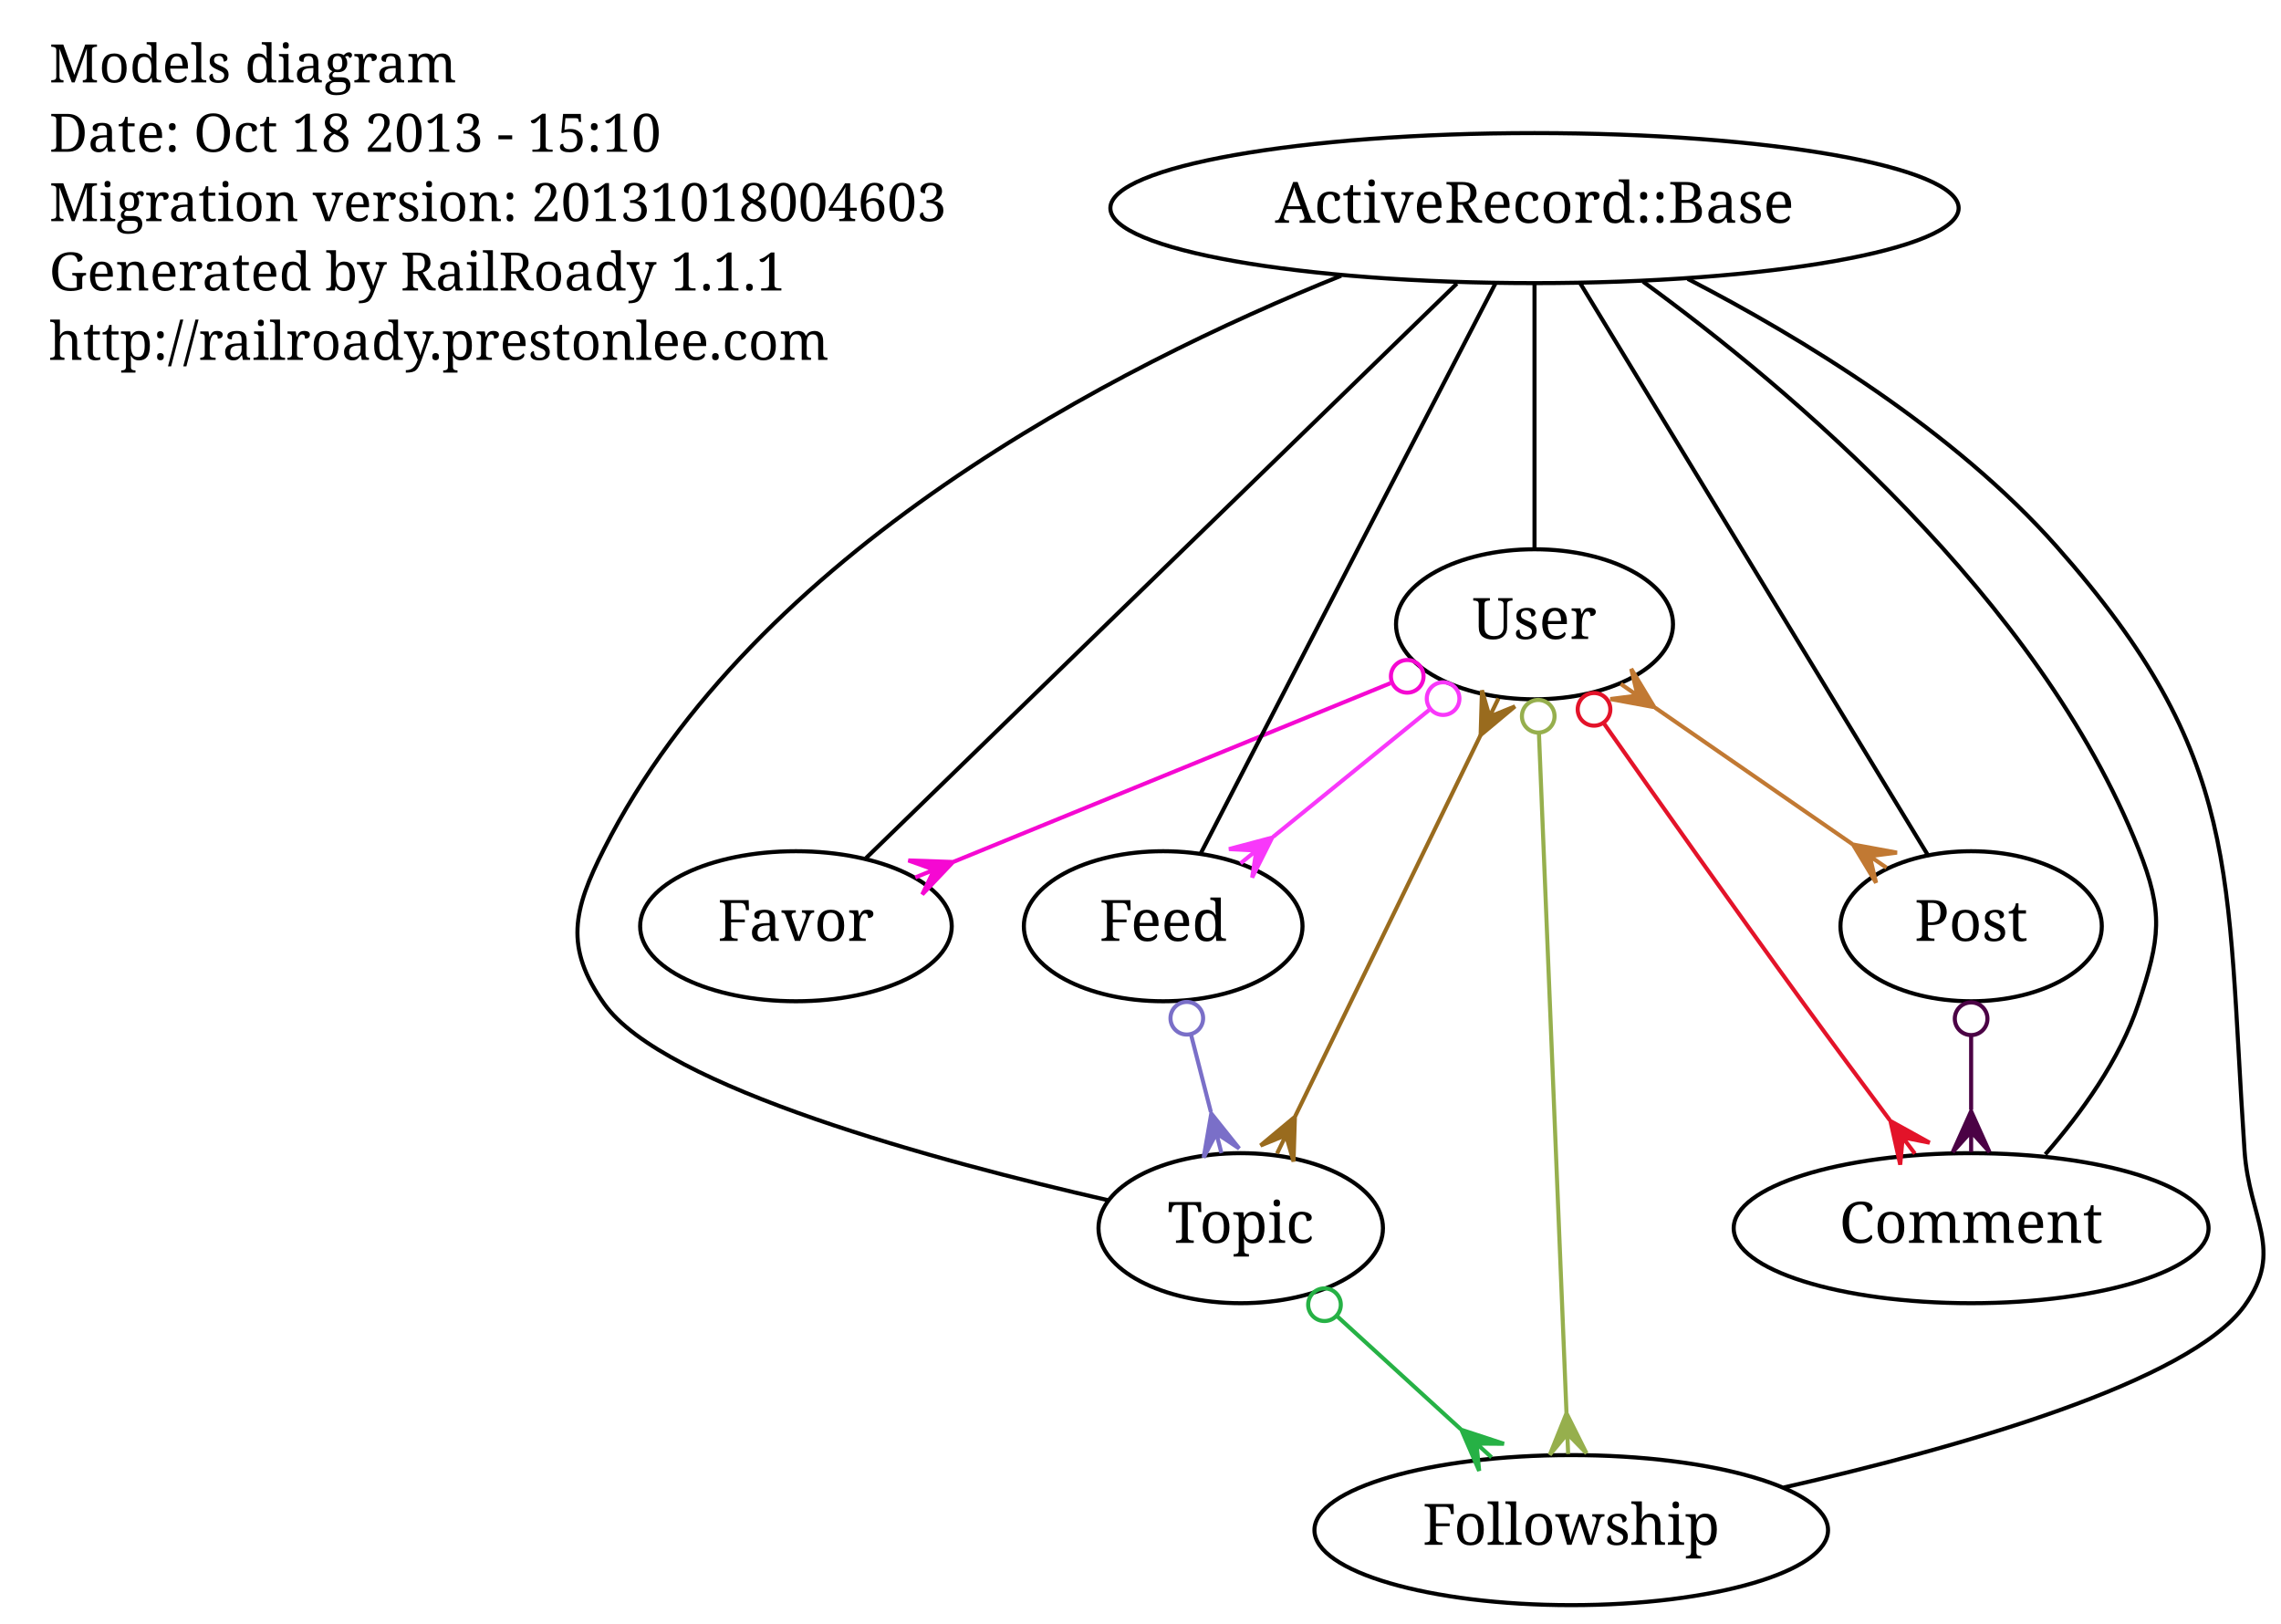
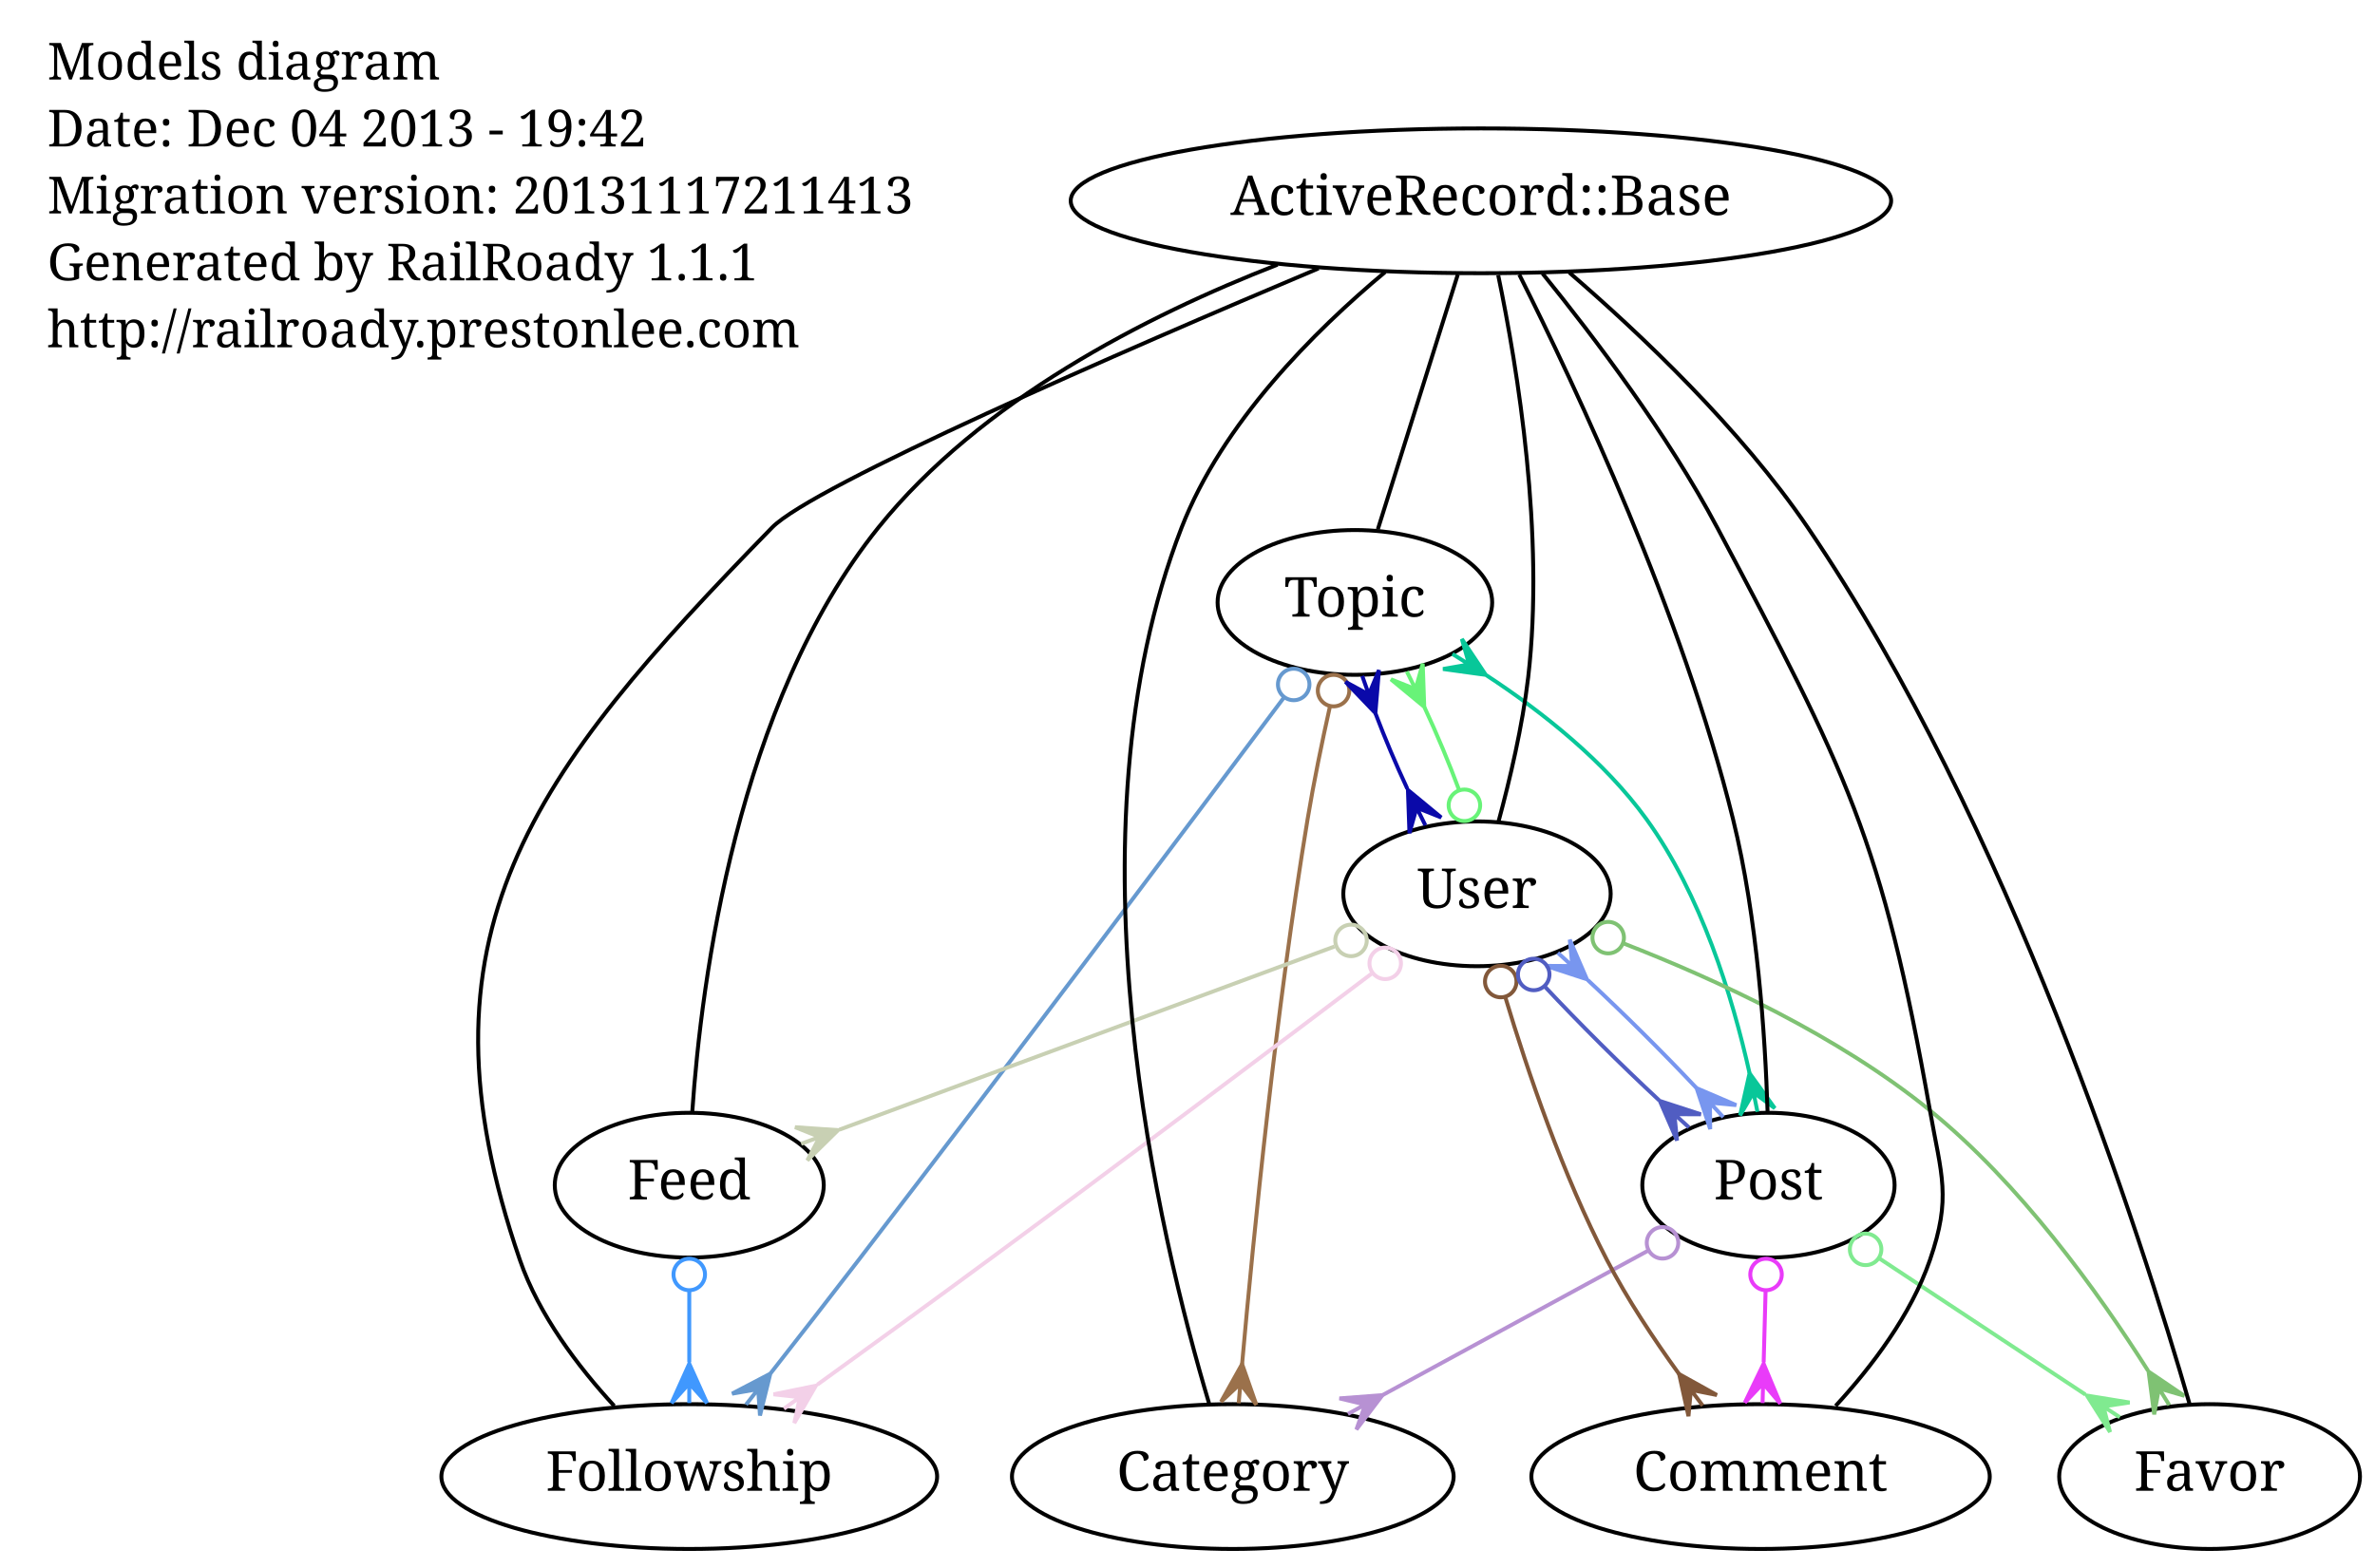
- <svg xmlns="http://www.w3.org/2000/svg" width="559pt" height="398pt" viewBox="0.00 0.00 558.88 398.00">
+ <svg xmlns="http://www.w3.org/2000/svg" width="603pt" height="398pt" viewBox="0.00 0.00 603.00 398.00">
  <g id="graph1" class="graph" transform="scale(1 1) rotate(0) translate(4 394)">
-     <polygon fill="white" stroke="white" points="-4,5 -4,-394 555.877,-394 555.877,5 -4,5" />
+     <polygon fill="white" stroke="white" points="-4,5 -4,-394 600,-394 600,5 -4,5" />
    <g id="node1" class="node">
      <text text-anchor="start" x="8" y="-373.8" font-family="Times Roman,serif" font-size="13.00">Models diagram</text>
-       <text text-anchor="start" x="8" y="-356.8" font-family="Times Roman,serif" font-size="13.00">Date: Oct 18 2013 - 15:10</text>
-       <text text-anchor="start" x="8" y="-339.8" font-family="Times Roman,serif" font-size="13.00">Migration version: 20131018004603</text>
+       <text text-anchor="start" x="8" y="-356.8" font-family="Times Roman,serif" font-size="13.00">Date: Dec 04 2013 - 19:42</text>
+       <text text-anchor="start" x="8" y="-339.8" font-family="Times Roman,serif" font-size="13.00">Migration version: 20131117211413</text>
      <text text-anchor="start" x="8" y="-322.8" font-family="Times Roman,serif" font-size="13.00">Generated by RailRoady 1.1.1</text>
      <text text-anchor="start" x="8" y="-305.8" font-family="Times Roman,serif" font-size="13.00">http://railroady.prestonlee.com</text>
    </g>
    <g id="node2" class="node">
-       <ellipse fill="none" stroke="black" cx="372" cy="-241" rx="33.941" ry="18.385" />
-       <text text-anchor="middle" x="372" y="-237.4" font-family="Times Roman,serif" font-size="14.00">User</text>
+       <ellipse fill="none" stroke="black" cx="171" cy="-19" rx="62.932" ry="18.385" />
+       <text text-anchor="middle" x="171" y="-15.4" font-family="Times Roman,serif" font-size="14.00">Followship</text>
    </g>
    <g id="node3" class="node">
-       <ellipse fill="none" stroke="black" cx="191" cy="-167" rx="38.184" ry="18.385" />
-       <text text-anchor="middle" x="191" y="-163.4" font-family="Times Roman,serif" font-size="14.00">Favor</text>
+       <ellipse fill="none" stroke="black" cx="309" cy="-19" rx="56.068" ry="18.385" />
+       <text text-anchor="middle" x="309" y="-15.4" font-family="Times Roman,serif" font-size="14.00">Category</text>
+     </g>
+     <g id="node4" class="node">
+       <ellipse fill="none" stroke="black" cx="443" cy="-19" rx="58.188" ry="18.385" />
+       <text text-anchor="middle" x="443" y="-15.4" font-family="Times Roman,serif" font-size="14.00">Comment</text>
+     </g>
+     <g id="node5" class="node">
+       <ellipse fill="none" stroke="black" cx="445" cy="-93" rx="32.026" ry="18.385" />
+       <text text-anchor="middle" x="445" y="-89.4" font-family="Times Roman,serif" font-size="14.00">Post</text>
+     </g>
+     <g id="edge14" class="edge">
+       <path fill="none" stroke="#b791d3" d="M414.526,-76.419C394.574,-65.562 368.346,-51.291 347.03,-39.693" />
+       <ellipse fill="none" stroke="#b791d3" cx="418.107" cy="-78.367" rx="4" ry="4" />
+       <polygon fill="#b791d3" stroke="#b791d3" points="347.012,-39.683 340.378,-30.951 342.62,-37.293 338.228,-34.903 338.228,-34.903 338.228,-34.903 342.62,-37.293 336.077,-38.856 347.012,-39.683 347.012,-39.683" />
+     </g>
+     <g id="edge12" class="edge">
+       <path fill="none" stroke="#e93bf9" d="M444.279,-66.309C444.118,-60.377 443.948,-54.061 443.785,-48.04" />
+       <ellipse fill="none" stroke="#e93bf9" cx="444.387" cy="-70.328" rx="4" ry="4" />
+       <polygon fill="#e93bf9" stroke="#e93bf9" points="443.775,-47.664 448.003,-37.546 443.64,-42.666 443.505,-37.667 443.505,-37.667 443.505,-37.667 443.64,-42.666 439.006,-37.789 443.775,-47.664 443.775,-47.664" />
+     </g>
+     <g id="node6" class="node">
+       <ellipse fill="none" stroke="black" cx="340" cy="-241" rx="34.857" ry="18.385" />
+       <text text-anchor="middle" x="340" y="-237.4" font-family="Times Roman,serif" font-size="14.00">Topic</text>
+     </g>
+     <g id="edge16" class="edge">
+       <path fill="none" stroke="#08c799" d="M440.188,-121.507C435.823,-141.062 427.875,-166.837 414,-186 403.349,-200.71 387.605,-213.184 373.374,-222.514" />
+       <polygon fill="#08c799" stroke="#08c799" points="440.203,-121.437 446.617,-112.544 441.206,-116.539 442.209,-111.641 442.209,-111.641 442.209,-111.641 441.206,-116.539 437.8,-110.738 440.203,-121.437 440.203,-121.437" />
+       <polygon fill="#08c799" stroke="#08c799" points="373.24,-222.598 362.377,-224.097 369.003,-225.254 364.767,-227.91 364.767,-227.91 364.767,-227.91 369.003,-225.254 367.157,-231.723 373.24,-222.598 373.24,-222.598" />
+     </g>
+     <g id="node8" class="node">
+       <ellipse fill="none" stroke="black" cx="371" cy="-167" rx="33.941" ry="18.385" />
+       <text text-anchor="middle" x="371" y="-163.4" font-family="Times Roman,serif" font-size="14.00">User</text>
+     </g>
+     <g id="edge8" class="edge">
+       <path fill="none" stroke="#7896ef" d="M426.673,-117.736C418.331,-126.587 408.362,-136.495 399.133,-145.091" />
+       <polygon fill="#7896ef" stroke="#7896ef" points="426.755,-117.647 436.837,-113.335 430.14,-113.968 433.526,-110.288 433.526,-110.288 433.526,-110.288 430.14,-113.968 430.214,-107.241 426.755,-117.647 426.755,-117.647" />
+       <polygon fill="#7896ef" stroke="#7896ef" points="398.915,-145.289 388.493,-148.699 395.219,-148.657 391.524,-152.025 391.524,-152.025 391.524,-152.025 395.219,-148.657 394.555,-155.351 398.915,-145.289 398.915,-145.289" />
+     </g>
+     <g id="node9" class="node">
+       <ellipse fill="none" stroke="black" cx="557" cy="-19" rx="38.184" ry="18.385" />
+       <text text-anchor="middle" x="557" y="-15.4" font-family="Times Roman,serif" font-size="14.00">Favor</text>
+     </g>
+     <g id="edge10" class="edge">
+       <path fill="none" stroke="#80ea90" d="M473.008,-74.495C488.95,-63.962 508.965,-50.738 525.458,-39.84" />
+       <ellipse fill="none" stroke="#80ea90" cx="469.667" cy="-76.702" rx="4" ry="4" />
+       <polygon fill="#80ea90" stroke="#80ea90" points="525.866,-39.571 536.69,-37.812 530.038,-36.814 534.21,-34.058 534.21,-34.058 534.21,-34.058 530.038,-36.814 531.729,-30.303 525.866,-39.571 525.866,-39.571" />
+     </g>
+     <g id="edge20" class="edge">
+       <path fill="none" stroke="#6699cf" d="M321.983,-216.85C297.643,-184.288 252.83,-124.556 214,-74 206.765,-64.58 198.767,-54.312 191.652,-45.226" />
+       <ellipse fill="none" stroke="#6699cf" cx="324.462" cy="-220.169" rx="4" ry="4" />
+       <polygon fill="#6699cf" stroke="#6699cf" points="191.585,-45.14 188.953,-34.495 188.498,-41.206 185.412,-37.272 185.412,-37.272 185.412,-37.272 188.498,-41.206 181.872,-40.05 191.585,-45.14 191.585,-45.14" />
+     </g>
+     <g id="edge24" class="edge">
+       <path fill="none" stroke="#9b714b" d="M333.669,-214.594C331.656,-205.563 329.552,-195.375 328,-186 320.002,-137.683 314.324,-80.939 311.362,-47.586" />
+       <ellipse fill="none" stroke="#9b714b" cx="334.584" cy="-218.606" rx="4" ry="4" />
+       <polygon fill="#9b714b" stroke="#9b714b" points="311.362,-47.582 314.98,-37.23 310.929,-42.601 310.497,-37.62 310.497,-37.62 310.497,-37.62 310.929,-42.601 306.014,-38.009 311.362,-47.582 311.362,-47.582" />
+     </g>
+     <g id="edge22" class="edge">
+       <path fill="none" stroke="#0a09a9" d="M345.241,-212.788C347.617,-206.52 350.414,-199.895 353.308,-193.689" />
+       <polygon fill="#0a09a9" stroke="#0a09a9" points="345.202,-212.898 337.627,-220.827 343.536,-217.612 341.87,-222.327 341.87,-222.327 341.87,-222.327 343.536,-217.612 346.113,-223.826 345.202,-212.898 345.202,-212.898" />
+       <polygon fill="#0a09a9" stroke="#0a09a9" points="353.467,-193.367 361.924,-186.386 355.677,-188.882 357.887,-184.396 357.887,-184.396 357.887,-184.396 355.677,-188.882 353.85,-182.407 353.467,-193.367 353.467,-193.367" />
+     </g>
+     <g id="node7" class="node">
+       <ellipse fill="none" stroke="black" cx="171" cy="-93" rx="34.146" ry="18.385" />
+       <text text-anchor="middle" x="171" y="-89.4" font-family="Times Roman,serif" font-size="14.00">Feed</text>
+     </g>
+     <g id="edge28" class="edge">
+       <path fill="none" stroke="#4098fe" d="M171,-66.309C171,-60.377 171,-54.061 171,-48.04" />
+       <ellipse fill="none" stroke="#4098fe" cx="171" cy="-70.327" rx="4" ry="4" />
+       <polygon fill="#4098fe" stroke="#4098fe" points="171,-47.667 175.5,-37.667 171,-42.667 171,-37.667 171,-37.667 171,-37.667 171,-42.667 166.5,-37.667 171,-47.667 171,-47.667" />
+     </g>
+     <g id="edge34" class="edge">
+       <path fill="none" stroke="#f3d0e8" d="M344.196,-146.691C319.148,-127.761 280.665,-98.803 247,-74 232.802,-63.539 217.017,-52.088 203.529,-42.355" />
+       <ellipse fill="none" stroke="#f3d0e8" cx="347.699" cy="-149.34" rx="4" ry="4" />
+       <polygon fill="#f3d0e8" stroke="#f3d0e8" points="203.15,-42.082 197.667,-32.585 199.093,-39.159 195.037,-36.236 195.037,-36.236 195.037,-36.236 199.093,-39.159 192.406,-39.886 203.15,-42.082 203.15,-42.082" />
+     </g>
+     <g id="edge42" class="edge">
+       <path fill="none" stroke="#82583a" d="M378.165,-140.842C383.894,-121.751 392.81,-95.553 404,-74 409.15,-64.08 415.884,-53.909 422.304,-45.054" />
+       <ellipse fill="none" stroke="#82583a" cx="377.031" cy="-144.716" rx="4" ry="4" />
+       <polygon fill="#82583a" stroke="#82583a" points="422.32,-45.032 431.907,-39.709 425.31,-41.025 428.301,-37.018 428.301,-37.018 428.301,-37.018 425.31,-41.025 424.694,-34.327 422.32,-45.032 422.32,-45.032" />
+     </g>
+     <g id="edge38" class="edge">
+       <path fill="none" stroke="#515dc2" d="M388.131,-143.537C396.81,-134.259 407.45,-123.664 417.222,-114.579" />
+       <ellipse fill="none" stroke="#515dc2" cx="385.401" cy="-146.515" rx="4" ry="4" />
+       <polygon fill="#515dc2" stroke="#515dc2" points="417.42,-114.399 427.846,-111.001 421.119,-111.035 424.819,-107.671 424.819,-107.671 424.819,-107.671 421.119,-111.035 421.791,-104.342 417.42,-114.399 417.42,-114.399" />
+     </g>
+     <g id="edge32" class="edge">
+       <path fill="none" stroke="#68f378" d="M366.436,-193.406C363.912,-200.225 360.839,-207.569 357.652,-214.397" />
+       <ellipse fill="none" stroke="#68f378" cx="367.803" cy="-189.482" rx="4" ry="4" />
+       <polygon fill="#68f378" stroke="#68f378" points="357.605,-214.492 349.15,-221.475 355.396,-218.978 353.186,-223.463 353.186,-223.463 353.186,-223.463 355.396,-218.978 357.223,-225.451 357.605,-214.492 357.605,-214.492" />
+     </g>
+     <g id="edge40" class="edge">
+       <path fill="none" stroke="#c8d0b3" d="M334.827,-153.616C299.297,-140.47 245.299,-120.49 209.114,-107.102" />
+       <ellipse fill="none" stroke="#c8d0b3" cx="339.018" cy="-155.166" rx="4" ry="4" />
+       <polygon fill="#c8d0b3" stroke="#c8d0b3" points="208.789,-106.982 200.972,-99.291 204.1,-105.247 199.41,-103.512 199.41,-103.512 199.41,-103.512 204.1,-105.247 197.849,-107.732 208.789,-106.982 208.789,-106.982" />
+     </g>
+     <g id="edge36" class="edge">
+       <path fill="none" stroke="#7fc273" d="M408.062,-154.455C431.942,-145.182 462.754,-130.892 486,-112 508.829,-93.447 528.551,-66.123 541.375,-45.889" />
+       <ellipse fill="none" stroke="#7fc273" cx="404.312" cy="-155.873" rx="4" ry="4" />
+       <polygon fill="#7fc273" stroke="#7fc273" points="541.517,-45.659 550.598,-39.511 544.143,-41.403 546.768,-37.148 546.768,-37.148 546.768,-37.148 544.143,-41.403 542.938,-34.785 541.517,-45.659 541.517,-45.659" />
+     </g>
+     <g id="node10" class="node">
+       <ellipse fill="none" stroke="black" cx="372" cy="-343" rx="104.151" ry="18.385" />
+       <text text-anchor="middle" x="372" y="-339.4" font-family="Times Roman,serif" font-size="14.00">ActiveRecord::Base</text>
+     </g>
+     <g id="edge2" class="edge">
+       <path fill="none" stroke="black" d="M330.785,-325.841C280.945,-304.81 202.398,-270.649 192,-260 130.926,-197.448 99.524,-156.656 128,-74 132.816,-60.019 142.808,-46.873 151.948,-36.941" />
+     </g>
+     <g id="edge4" class="edge">
+       <path fill="none" stroke="black" d="M347.687,-324.923C329.6,-309.845 306.334,-286.588 296,-260 265.717,-182.085 290.528,-79.248 302.955,-37.65" />
    </g>
    <g id="edge6" class="edge">
-       <path fill="none" stroke="#f508d2" d="M336.685,-226.562C305.914,-213.981 261.374,-195.772 229.655,-182.804" />
-       <ellipse fill="none" stroke="#f508d2" cx="340.807" cy="-228.247" rx="4" ry="4" />
-       <polygon fill="#f508d2" stroke="#f508d2" points="229.508,-182.744 221.955,-174.794 224.88,-180.852 220.252,-178.959 220.252,-178.959 220.252,-178.959 224.88,-180.852 218.549,-183.125 229.508,-182.744 229.508,-182.744" />
-     </g>
-     <g id="node4" class="node">
-       <ellipse fill="none" stroke="black" cx="281" cy="-167" rx="34.146" ry="18.385" />
-       <text text-anchor="middle" x="281" y="-163.4" font-family="Times Roman,serif" font-size="14.00">Feed</text>
-     </g>
-     <g id="edge10" class="edge">
-       <path fill="none" stroke="#f838fa" d="M346.208,-220.026C334.25,-210.302 320.04,-198.747 307.943,-188.91" />
-       <ellipse fill="none" stroke="#f838fa" cx="349.598" cy="-222.783" rx="4" ry="4" />
-       <polygon fill="#f838fa" stroke="#f838fa" points="307.717,-188.726 302.798,-178.926 303.838,-185.572 299.959,-182.417 299.959,-182.417 299.959,-182.417 303.838,-185.572 297.12,-185.908 307.717,-188.726 307.717,-188.726" />
-     </g>
-     <g id="node5" class="node">
-       <ellipse fill="none" stroke="black" cx="300" cy="-93" rx="34.857" ry="18.385" />
-       <text text-anchor="middle" x="300" y="-89.4" font-family="Times Roman,serif" font-size="14.00">Topic</text>
-     </g>
-     <g id="edge2" class="edge">
-       <path fill="none" stroke="#996b1e" d="M358.781,-213.828C345.867,-187.282 326.313,-147.088 313.353,-120.447" />
-       <polygon fill="#996b1e" stroke="#996b1e" points="358.797,-213.86 359.125,-224.821 360.984,-218.356 363.171,-222.852 363.171,-222.852 363.171,-222.852 360.984,-218.356 367.218,-220.884 358.797,-213.86 358.797,-213.86" />
-       <polygon fill="#996b1e" stroke="#996b1e" points="313.276,-120.289 312.947,-109.328 311.088,-115.792 308.901,-111.296 308.901,-111.296 308.901,-111.296 311.088,-115.792 304.854,-113.265 313.276,-120.289 313.276,-120.289" />
-     </g>
-     <g id="node6" class="node">
-       <ellipse fill="none" stroke="black" cx="479" cy="-93" rx="58.188" ry="18.385" />
-       <text text-anchor="middle" x="479" y="-89.4" font-family="Times Roman,serif" font-size="14.00">Comment</text>
-     </g>
-     <g id="edge12" class="edge">
-       <path fill="none" stroke="#e31329" d="M388.893,-216.87C402.137,-198.032 421.093,-171.243 438,-148 444.796,-138.658 452.328,-128.499 459.063,-119.483" />
-       <ellipse fill="none" stroke="#e31329" cx="386.585" cy="-220.156" rx="4" ry="4" />
-       <polygon fill="#e31329" stroke="#e31329" points="459.231,-119.258 468.828,-113.951 462.228,-115.256 465.226,-111.254 465.226,-111.254 465.226,-111.254 462.228,-115.256 461.624,-108.557 459.231,-119.258 459.231,-119.258" />
-     </g>
-     <g id="node7" class="node">
-       <ellipse fill="none" stroke="black" cx="479" cy="-167" rx="32.026" ry="18.385" />
-       <text text-anchor="middle" x="479" y="-163.4" font-family="Times Roman,serif" font-size="14.00">Post</text>
-     </g>
-     <g id="edge8" class="edge">
-       <path fill="none" stroke="#c17933" d="M401.568,-220.551C416.625,-210.138 434.867,-197.522 449.863,-187.151" />
-       <polygon fill="#c17933" stroke="#c17933" points="401.364,-220.692 390.58,-222.679 397.252,-223.536 393.14,-226.38 393.14,-226.38 393.14,-226.38 397.252,-223.536 395.699,-230.081 401.364,-220.692 401.364,-220.692" />
-       <polygon fill="#c17933" stroke="#c17933" points="450.044,-187.026 460.828,-185.039 454.156,-184.182 458.268,-181.338 458.268,-181.338 458.268,-181.338 454.156,-184.182 455.709,-177.637 450.044,-187.026 450.044,-187.026" />
-     </g>
-     <g id="node8" class="node">
-       <ellipse fill="none" stroke="black" cx="381" cy="-19" rx="62.932" ry="18.385" />
-       <text text-anchor="middle" x="381" y="-15.4" font-family="Times Roman,serif" font-size="14.00">Followship</text>
-     </g>
-     <g id="edge4" class="edge">
-       <path fill="none" stroke="#96af4d" d="M373.085,-214.237C374.789,-172.199 378.08,-91.036 379.833,-47.782" />
-       <ellipse fill="none" stroke="#96af4d" cx="372.914" cy="-218.458" rx="4" ry="4" />
-       <polygon fill="#96af4d" stroke="#96af4d" points="379.839,-47.641 384.74,-37.831 380.041,-42.645 380.244,-37.649 380.244,-37.649 380.244,-37.649 380.041,-42.645 375.748,-37.467 379.839,-47.641 379.839,-47.641" />
+       <path fill="none" stroke="black" d="M387.649,-324.534C400.801,-308.332 419.414,-283.716 432,-260 464.823,-198.15 473.814,-180.951 486,-112 488.939,-95.369 491.501,-89.968 486,-74 481.184,-60.019 471.192,-46.873 462.052,-36.941" />
    </g>
    <g id="edge18" class="edge">
-       <path fill="none" stroke="#7a6fc8" d="M287.795,-140.535C289.381,-134.357 291.078,-127.751 292.685,-121.489" />
-       <ellipse fill="none" stroke="#7a6fc8" cx="286.789" cy="-144.452" rx="4" ry="4" />
-       <polygon fill="#7a6fc8" stroke="#7a6fc8" points="292.786,-121.097 299.631,-112.53 294.029,-116.254 295.273,-111.411 295.273,-111.411 295.273,-111.411 294.029,-116.254 290.914,-110.292 292.786,-121.097 292.786,-121.097" />
-     </g>
-     <g id="edge22" class="edge">
-       <path fill="none" stroke="#26b145" d="M323.614,-71.426C333.103,-62.758 344.097,-52.714 353.908,-43.751" />
-       <ellipse fill="none" stroke="#26b145" cx="320.529" cy="-74.245" rx="4" ry="4" />
-       <polygon fill="#26b145" stroke="#26b145" points="354.088,-43.586 364.506,-40.163 357.78,-40.214 361.471,-36.841 361.471,-36.841 361.471,-36.841 357.78,-40.214 358.436,-33.519 354.088,-43.586 354.088,-43.586" />
-     </g>
-     <g id="edge28" class="edge">
-       <path fill="none" stroke="#4b0245" d="M479,-140.309C479,-134.377 479,-128.061 479,-122.04" />
-       <ellipse fill="none" stroke="#4b0245" cx="479" cy="-144.327" rx="4" ry="4" />
-       <polygon fill="#4b0245" stroke="#4b0245" points="479,-121.667 483.5,-111.667 479,-116.667 479,-111.667 479,-111.667 479,-111.667 479,-116.667 474.5,-111.667 479,-121.667 479,-121.667" />
-     </g>
-     <g id="node15" class="node">
-       <ellipse fill="none" stroke="black" cx="372" cy="-343" rx="103.945" ry="18.385" />
-       <text text-anchor="middle" x="372" y="-339.4" font-family="Times Roman,serif" font-size="14.00">ActiveRecord::Base</text>
-     </g>
-     <g id="edge14" class="edge">
-       <path fill="none" stroke="black" d="M372,-324.292C372,-305.888 372,-277.953 372,-259.59" />
-     </g>
-     <g id="edge16" class="edge">
-       <path fill="none" stroke="black" d="M352.972,-324.498C317.574,-290.078 242.124,-216.712 208.177,-183.703" />
-     </g>
-     <g id="edge20" class="edge">
-       <path fill="none" stroke="black" d="M362.428,-324.543C353.708,-307.726 340.48,-282.2 329,-260 315.48,-233.854 299.85,-203.557 290.194,-184.833" />
-     </g>
-     <g id="edge24" class="edge">
-       <path fill="none" stroke="black" d="M324.604,-326.422C269.367,-304.194 180.946,-258.871 144,-186 136.363,-170.937 134.243,-161.785 144,-148 158.516,-127.49 226.085,-109.319 267.39,-99.874" />
+       <path fill="none" stroke="black" d="M381.736,-324.267C396.237,-295.423 423.174,-238.013 436,-186 442.214,-160.801 444.176,-130.773 444.774,-111.795" />
    </g>
    <g id="edge26" class="edge">
-       <path fill="none" stroke="black" d="M398.594,-324.979C434.149,-299.085 495.534,-247.622 520,-186 526.232,-170.303 525.317,-164.03 520,-148 515.425,-134.209 505.899,-121.071 497.18,-111.097" />
+       <path fill="none" stroke="black" d="M366.131,-324.292C360.357,-305.888 351.593,-277.953 345.832,-259.59" />
    </g>
    <g id="edge30" class="edge">
-       <path fill="none" stroke="black" d="M383.249,-324.498C404.013,-290.342 448.093,-217.838 468.378,-184.472" />
+       <path fill="none" stroke="black" d="M320.364,-326.791C286.924,-313.776 244.93,-292.275 219,-260 183.102,-215.317 174.05,-144.97 171.768,-111.667" />
    </g>
-     <g id="edge32" class="edge">
-       <path fill="none" stroke="black" d="M409.554,-325.645C437.392,-311.259 474.733,-288.568 500,-260 545.634,-208.403 541.377,-180.726 546,-112 547.133,-95.149 555.875,-87.701 546,-74 532.494,-55.261 476.195,-39.275 433.078,-29.445" />
+     <g id="edge44" class="edge">
+       <path fill="none" stroke="black" d="M376.386,-324.116C381.342,-300.289 388.204,-258.065 384,-222 382.557,-209.623 379.346,-195.99 376.477,-185.394" />
+     </g>
+     <g id="edge46" class="edge">
+       <path fill="none" stroke="black" d="M394.436,-324.784C412.619,-309.112 437.936,-285.116 455,-260 506.193,-184.651 539.764,-79.498 551.915,-37.446" />
    </g>
  </g>
</svg>
